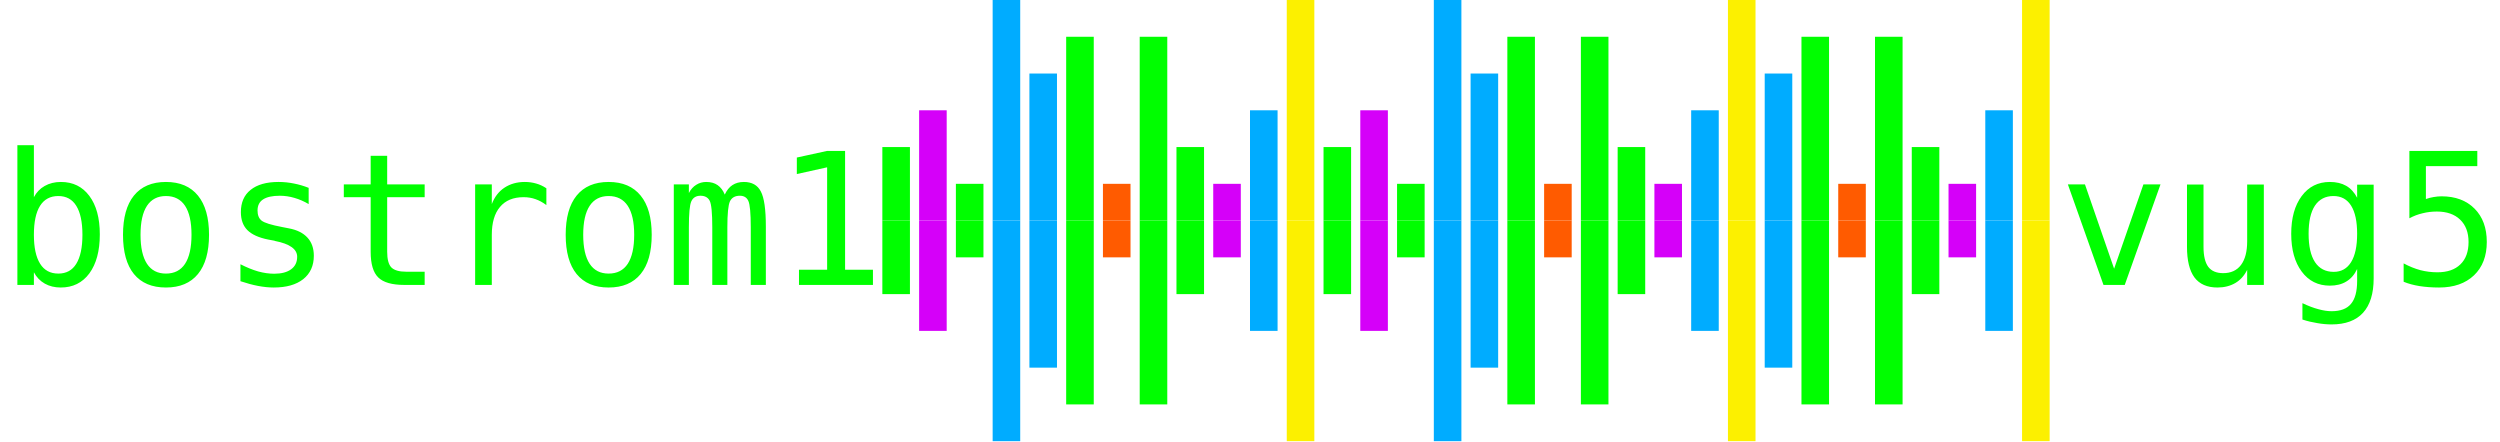
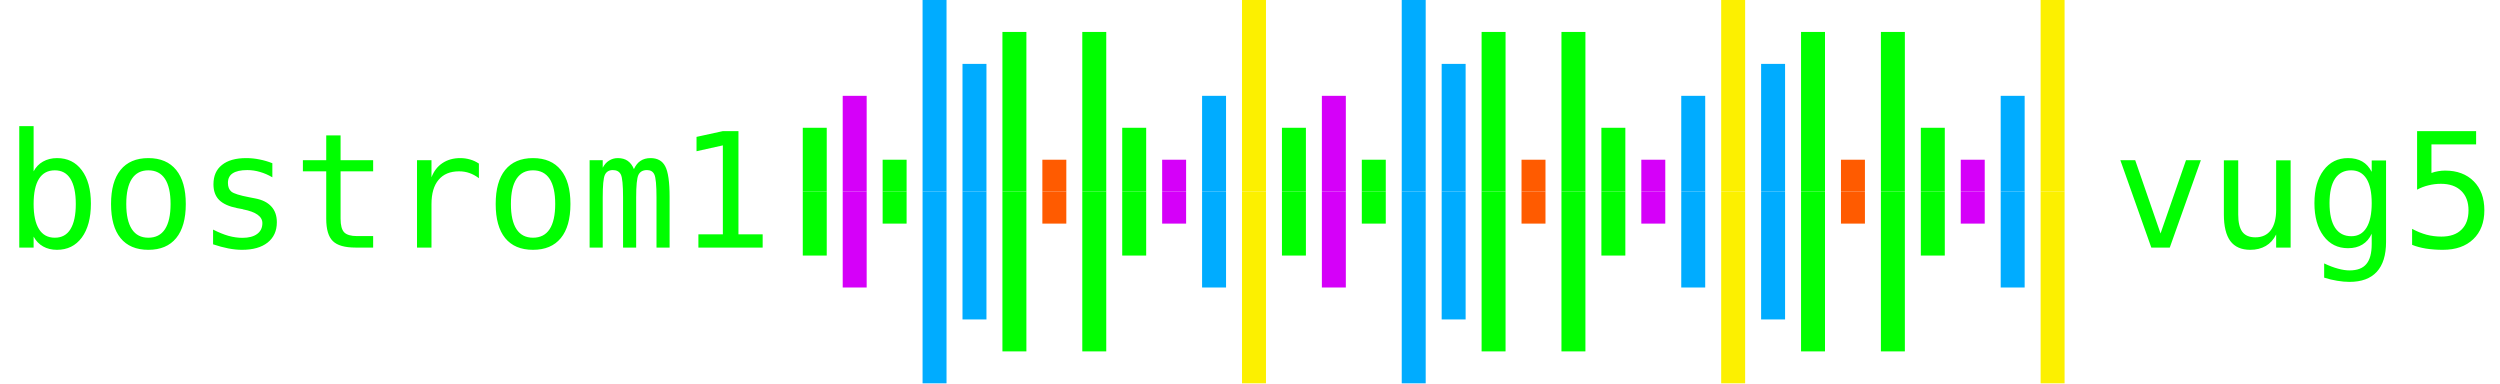
- <svg xmlns="http://www.w3.org/2000/svg" viewBox="0 0 272 48" width="272" height="48">
+ <svg xmlns="http://www.w3.org/2000/svg" viewBox="0 0 312 48" width="600" height="92">
  <text x="0" y="31" font-family="monospace" font-size="20" fill="#00fe00">bostrom1</text>
-   <g id="hash-bars" transform="translate(96, 0)">
+   <g id="hash-bars" transform="translate(100, 0)">
    <rect x="0" y="16" width="3" height="8" fill="#00fe00" />
-     <rect x="4" y="12" width="3" height="12" fill="#d500f9" />
-     <rect x="8" y="20" width="3" height="4" fill="#00fe00" />
-     <rect x="12" y="0" width="3" height="24" fill="#00acff" />
-     <rect x="16" y="8" width="3" height="16" fill="#00acff" />
-     <rect x="20" y="4" width="3" height="20" fill="#00fe00" />
-     <rect x="24" y="20" width="3" height="4" fill="#ff5b00" />
-     <rect x="28" y="4" width="3" height="20" fill="#00fe00" />
-     <rect x="32" y="16" width="3" height="8" fill="#00fe00" />
-     <rect x="36" y="20" width="3" height="4" fill="#d500f9" />
-     <rect x="40" y="12" width="3" height="12" fill="#00acff" />
-     <rect x="44" y="0" width="3" height="24" fill="#fcf000" />
-     <rect x="48" y="16" width="3" height="8" fill="#00fe00" />
-     <rect x="52" y="12" width="3" height="12" fill="#d500f9" />
-     <rect x="56" y="20" width="3" height="4" fill="#00fe00" />
-     <rect x="60" y="0" width="3" height="24" fill="#00acff" />
-     <rect x="64" y="8" width="3" height="16" fill="#00acff" />
-     <rect x="68" y="4" width="3" height="20" fill="#00fe00" />
-     <rect x="72" y="20" width="3" height="4" fill="#ff5b00" />
-     <rect x="76" y="4" width="3" height="20" fill="#00fe00" />
-     <rect x="80" y="16" width="3" height="8" fill="#00fe00" />
-     <rect x="84" y="20" width="3" height="4" fill="#d500f9" />
-     <rect x="88" y="12" width="3" height="12" fill="#00acff" />
-     <rect x="92" y="0" width="3" height="24" fill="#fcf000" />
-     <rect x="96" y="8" width="3" height="16" fill="#00acff" />
-     <rect x="100" y="4" width="3" height="20" fill="#00fe00" />
-     <rect x="104" y="20" width="3" height="4" fill="#ff5b00" />
-     <rect x="108" y="4" width="3" height="20" fill="#00fe00" />
-     <rect x="112" y="16" width="3" height="8" fill="#00fe00" />
-     <rect x="116" y="20" width="3" height="4" fill="#d500f9" />
-     <rect x="120" y="12" width="3" height="12" fill="#00acff" />
-     <rect x="124" y="0" width="3" height="24" fill="#fcf000" />
+     <rect x="5" y="12" width="3" height="12" fill="#d500f9" />
+     <rect x="10" y="20" width="3" height="4" fill="#00fe00" />
+     <rect x="15" y="0" width="3" height="24" fill="#00acff" />
+     <rect x="20" y="8" width="3" height="16" fill="#00acff" />
+     <rect x="25" y="4" width="3" height="20" fill="#00fe00" />
+     <rect x="30" y="20" width="3" height="4" fill="#ff5b00" />
+     <rect x="35" y="4" width="3" height="20" fill="#00fe00" />
+     <rect x="40" y="16" width="3" height="8" fill="#00fe00" />
+     <rect x="45" y="20" width="3" height="4" fill="#d500f9" />
+     <rect x="50" y="12" width="3" height="12" fill="#00acff" />
+     <rect x="55" y="0" width="3" height="24" fill="#fcf000" />
+     <rect x="60" y="16" width="3" height="8" fill="#00fe00" />
+     <rect x="65" y="12" width="3" height="12" fill="#d500f9" />
+     <rect x="70" y="20" width="3" height="4" fill="#00fe00" />
+     <rect x="75" y="0" width="3" height="24" fill="#00acff" />
+     <rect x="80" y="8" width="3" height="16" fill="#00acff" />
+     <rect x="85" y="4" width="3" height="20" fill="#00fe00" />
+     <rect x="90" y="20" width="3" height="4" fill="#ff5b00" />
+     <rect x="95" y="4" width="3" height="20" fill="#00fe00" />
+     <rect x="100" y="16" width="3" height="8" fill="#00fe00" />
+     <rect x="105" y="20" width="3" height="4" fill="#d500f9" />
+     <rect x="110" y="12" width="3" height="12" fill="#00acff" />
+     <rect x="115" y="0" width="3" height="24" fill="#fcf000" />
+     <rect x="120" y="8" width="3" height="16" fill="#00acff" />
+     <rect x="125" y="4" width="3" height="20" fill="#00fe00" />
+     <rect x="130" y="20" width="3" height="4" fill="#ff5b00" />
+     <rect x="135" y="4" width="3" height="20" fill="#00fe00" />
+     <rect x="140" y="16" width="3" height="8" fill="#00fe00" />
+     <rect x="145" y="20" width="3" height="4" fill="#d500f9" />
+     <rect x="150" y="12" width="3" height="12" fill="#00acff" />
+     <rect x="155" y="0" width="3" height="24" fill="#fcf000" />
    <rect x="0" y="24" width="3" height="8" fill="#00fe00" />
-     <rect x="4" y="24" width="3" height="12" fill="#d500f9" />
-     <rect x="8" y="24" width="3" height="4" fill="#00fe00" />
-     <rect x="12" y="24" width="3" height="24" fill="#00acff" />
-     <rect x="16" y="24" width="3" height="16" fill="#00acff" />
-     <rect x="20" y="24" width="3" height="20" fill="#00fe00" />
-     <rect x="24" y="24" width="3" height="4" fill="#ff5b00" />
-     <rect x="28" y="24" width="3" height="20" fill="#00fe00" />
-     <rect x="32" y="24" width="3" height="8" fill="#00fe00" />
-     <rect x="36" y="24" width="3" height="4" fill="#d500f9" />
-     <rect x="40" y="24" width="3" height="12" fill="#00acff" />
-     <rect x="44" y="24" width="3" height="24" fill="#fcf000" />
-     <rect x="48" y="24" width="3" height="8" fill="#00fe00" />
-     <rect x="52" y="24" width="3" height="12" fill="#d500f9" />
-     <rect x="56" y="24" width="3" height="4" fill="#00fe00" />
-     <rect x="60" y="24" width="3" height="24" fill="#00acff" />
-     <rect x="64" y="24" width="3" height="16" fill="#00acff" />
-     <rect x="68" y="24" width="3" height="20" fill="#00fe00" />
-     <rect x="72" y="24" width="3" height="4" fill="#ff5b00" />
-     <rect x="76" y="24" width="3" height="20" fill="#00fe00" />
-     <rect x="80" y="24" width="3" height="8" fill="#00fe00" />
-     <rect x="84" y="24" width="3" height="4" fill="#d500f9" />
-     <rect x="88" y="24" width="3" height="12" fill="#00acff" />
-     <rect x="92" y="24" width="3" height="24" fill="#fcf000" />
-     <rect x="96" y="24" width="3" height="16" fill="#00acff" />
-     <rect x="100" y="24" width="3" height="20" fill="#00fe00" />
-     <rect x="104" y="24" width="3" height="4" fill="#ff5b00" />
-     <rect x="108" y="24" width="3" height="20" fill="#00fe00" />
-     <rect x="112" y="24" width="3" height="8" fill="#00fe00" />
-     <rect x="116" y="24" width="3" height="4" fill="#d500f9" />
-     <rect x="120" y="24" width="3" height="12" fill="#00acff" />
-     <rect x="124" y="24" width="3" height="24" fill="#fcf000" />
+     <rect x="5" y="24" width="3" height="12" fill="#d500f9" />
+     <rect x="10" y="24" width="3" height="4" fill="#00fe00" />
+     <rect x="15" y="24" width="3" height="24" fill="#00acff" />
+     <rect x="20" y="24" width="3" height="16" fill="#00acff" />
+     <rect x="25" y="24" width="3" height="20" fill="#00fe00" />
+     <rect x="30" y="24" width="3" height="4" fill="#ff5b00" />
+     <rect x="35" y="24" width="3" height="20" fill="#00fe00" />
+     <rect x="40" y="24" width="3" height="8" fill="#00fe00" />
+     <rect x="45" y="24" width="3" height="4" fill="#d500f9" />
+     <rect x="50" y="24" width="3" height="12" fill="#00acff" />
+     <rect x="55" y="24" width="3" height="24" fill="#fcf000" />
+     <rect x="60" y="24" width="3" height="8" fill="#00fe00" />
+     <rect x="65" y="24" width="3" height="12" fill="#d500f9" />
+     <rect x="70" y="24" width="3" height="4" fill="#00fe00" />
+     <rect x="75" y="24" width="3" height="24" fill="#00acff" />
+     <rect x="80" y="24" width="3" height="16" fill="#00acff" />
+     <rect x="85" y="24" width="3" height="20" fill="#00fe00" />
+     <rect x="90" y="24" width="3" height="4" fill="#ff5b00" />
+     <rect x="95" y="24" width="3" height="20" fill="#00fe00" />
+     <rect x="100" y="24" width="3" height="8" fill="#00fe00" />
+     <rect x="105" y="24" width="3" height="4" fill="#d500f9" />
+     <rect x="110" y="24" width="3" height="12" fill="#00acff" />
+     <rect x="115" y="24" width="3" height="24" fill="#fcf000" />
+     <rect x="120" y="24" width="3" height="16" fill="#00acff" />
+     <rect x="125" y="24" width="3" height="20" fill="#00fe00" />
+     <rect x="130" y="24" width="3" height="4" fill="#ff5b00" />
+     <rect x="135" y="24" width="3" height="20" fill="#00fe00" />
+     <rect x="140" y="24" width="3" height="8" fill="#00fe00" />
+     <rect x="145" y="24" width="3" height="4" fill="#d500f9" />
+     <rect x="150" y="24" width="3" height="12" fill="#00acff" />
+     <rect x="155" y="24" width="3" height="24" fill="#fcf000" />
  </g>
-   <text x="224" y="31" font-family="monospace" font-size="20" fill="#00fe00">vug5</text>
+   <text x="264" y="31" font-family="monospace" font-size="20" fill="#00fe00">vug5</text>
</svg>
